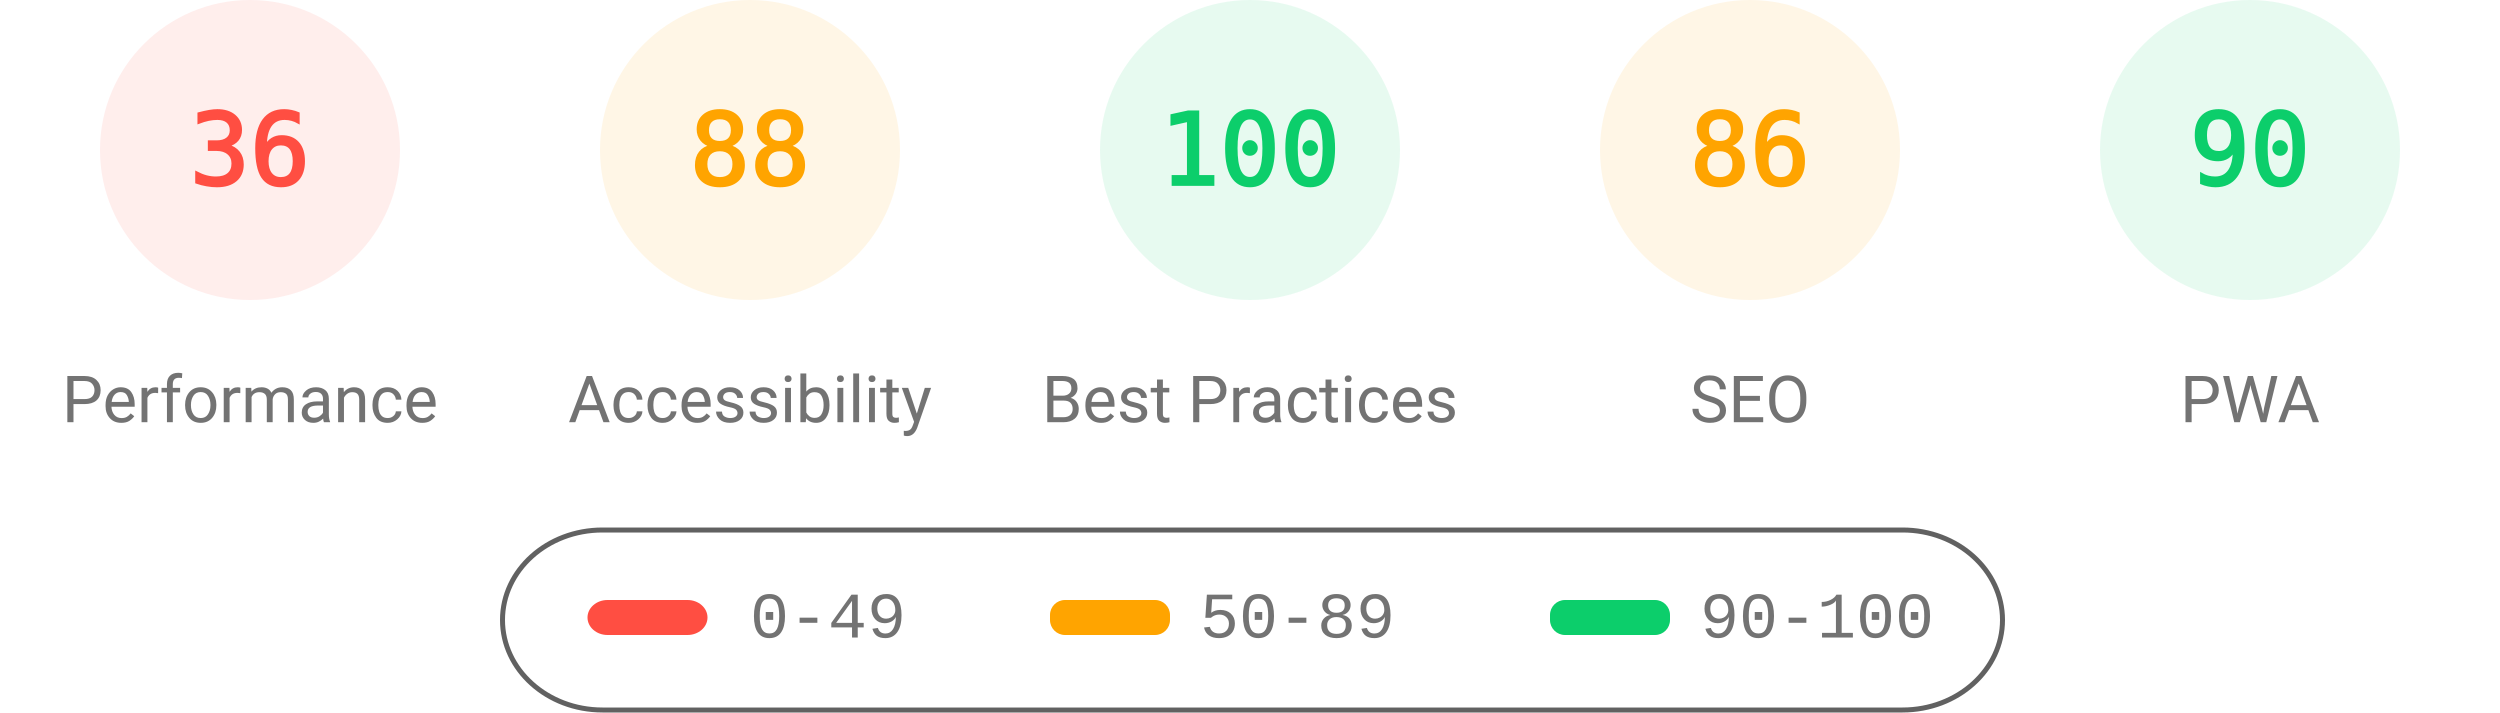
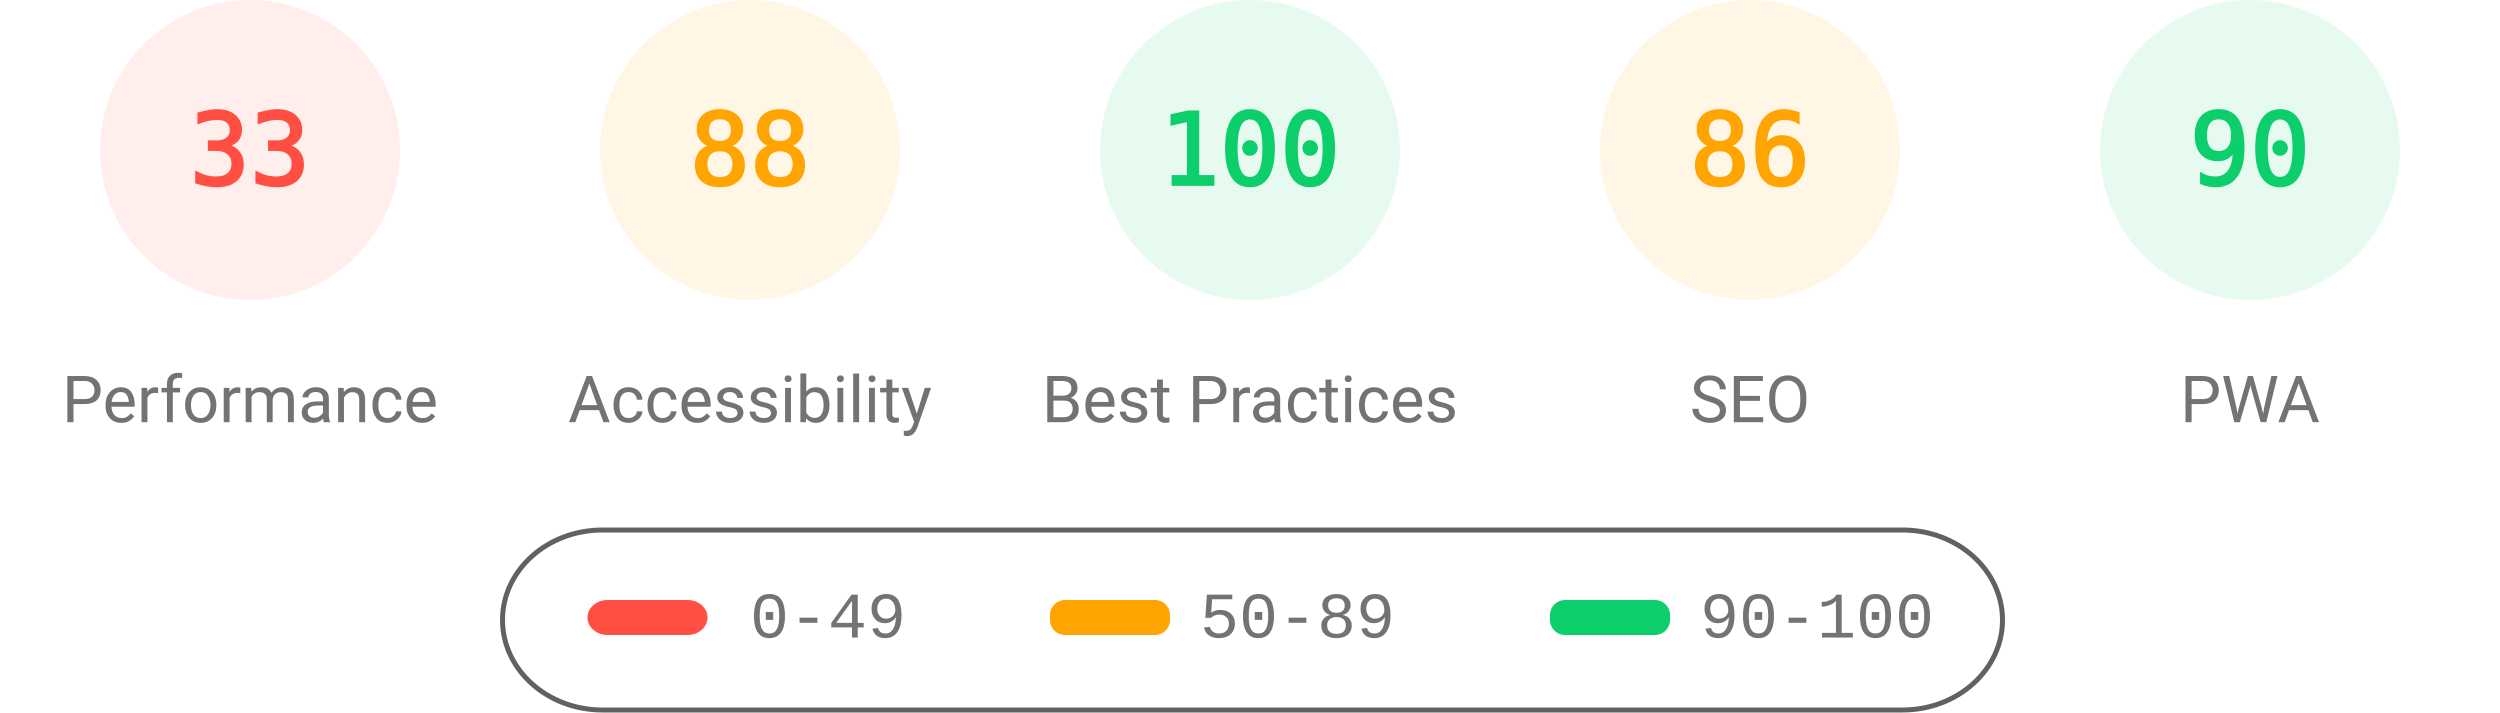
<svg xmlns="http://www.w3.org/2000/svg" fill="none" width="1000" height="285">
  <style>.gauge-base{opacity:.1}.gauge-arc{fill:none;animation-delay:250ms;stroke-linecap:round;transform:rotate(-90deg);transform-origin:100px 60px;animation:load-gauge 1s ease forwards}.guage-text{font-size:40px;font-family:monospace;text-align:center}.guage-red{color:#ff4e42;fill:#ff4e42;stroke:#ff4e42}.guage-orange{color:#ffa400;fill:#ffa400;stroke:#ffa400}.guage-green{color:#0cce6b;fill:#0cce6b;stroke:#0cce6b}.guage-undefined{color:#5c5c5c;fill:#5c5c5c;stroke:#5c5c5c}.guage-title{color:#737373;fill:#737373;stroke:none;font-size:26px;line-height:26px;font-family:Roboto,Halvetica,Arial,sans-serif}@keyframes load-gauge{from{stroke-dasharray:0 352.858}}</style>
  <svg class="guage-div guage-perf guage-red" viewBox="0 0 200 200" width="200" height="200">
    <circle class="gauge-base" r="56" cx="100" cy="60" stroke-width="8" />
-     <circle class="gauge-arc guage-arc-1" r="56" cx="100" cy="60" stroke-width="8" style="stroke-dasharray:126.669,351.858" />
-     <text class="guage-text" x="100" y="60" alignment-baseline="central" dominant-baseline="central" text-anchor="middle">36</text>
+     <circle class="gauge-arc guage-arc-1" r="56" cx="100" cy="60" stroke-width="8" style="stroke-dasharray:116.113,351.858" />
+     <text class="guage-text" x="100" y="60" alignment-baseline="central" dominant-baseline="central" text-anchor="middle">33</text>
    <text class="guage-title" x="100" y="160" alignment-baseline="central" dominant-baseline="central" text-anchor="middle">Performance</text>
  </svg>
  <svg class="guage-div guage-acc guage-orange" viewBox="0 0 200 200" width="200" height="200" x="200">
    <circle class="gauge-base" r="56" cx="100" cy="60" stroke-width="8" />
    <circle class="gauge-arc guage-arc-2" r="56" cx="100" cy="60" stroke-width="8" style="stroke-dasharray:309.635,351.858" />
    <text class="guage-text" x="100" y="60" alignment-baseline="central" dominant-baseline="central" text-anchor="middle">88</text>
    <text class="guage-title" x="100" y="160" alignment-baseline="central" dominant-baseline="central" text-anchor="middle">Accessibility</text>
  </svg>
  <svg class="guage-div guage-best guage-green" viewBox="0 0 200 200" width="200" height="200" x="400">
    <circle class="gauge-base" r="56" cx="100" cy="60" stroke-width="8" />
    <circle class="gauge-arc guage-arc-3" r="56" cx="100" cy="60" stroke-width="8" style="stroke-dasharray:351.858,351.858" />
    <text class="guage-text" x="100" y="60" alignment-baseline="central" dominant-baseline="central" text-anchor="middle">100</text>
    <text class="guage-title" x="100" y="160" alignment-baseline="central" dominant-baseline="central" text-anchor="middle">Best Practices</text>
  </svg>
  <svg class="guage-div guage-seo guage-orange" viewBox="0 0 200 200" width="200" height="200" x="600">
    <circle class="gauge-base" r="56" cx="100" cy="60" stroke-width="8" />
    <circle class="gauge-arc guage-arc-4" r="56" cx="100" cy="60" stroke-width="8" style="stroke-dasharray:302.598,351.858" />
    <text class="guage-text" x="100" y="60" alignment-baseline="central" dominant-baseline="central" text-anchor="middle">86</text>
    <text class="guage-title" x="100" y="160" alignment-baseline="central" dominant-baseline="central" text-anchor="middle">SEO</text>
  </svg>
  <svg class="guage-div guage-pwa guage-green" viewBox="0 0 200 200" width="200" height="200" x="800">
    <circle class="gauge-base" r="56" cx="100" cy="60" stroke-width="8" />
    <circle class="gauge-arc guage-arc-4" r="56" cx="100" cy="60" stroke-width="8" style="stroke-dasharray:316.672,351.858" />
    <text class="guage-text" x="100" y="60" alignment-baseline="central" dominant-baseline="central" text-anchor="middle">90</text>
    <text class="guage-title" x="100" y="160" alignment-baseline="central" dominant-baseline="central" text-anchor="middle">PWA</text>
  </svg>
  <svg width="604" height="76" x="200" y="210">
    <path fill="none" id="canvas_background" d="M-1-1h604v80H-1z" />
    <rect fill-opacity="0" stroke="#616161" stroke-width="2" rx="40" id="svg_2" height="72" width="600" y="2" x="1" fill="#000" />
    <rect stroke="#000" rx="8" id="svg_3" height="14" width="48" y="30" x="35" stroke-opacity="null" stroke-width="0" fill="#ff4e42" />
    <rect stroke="#000" rx="6" id="svg_4" height="14" width="48" y="30" x="220" stroke-opacity="null" stroke-width="0" fill="#ffa400" />
    <rect stroke="#000" rx="6" id="svg_5" height="14" width="48" y="30" x="420" stroke-opacity="null" stroke-width="0" fill="#0cce6b" />
    <text xml:space="preserve" text-anchor="start" font-family="'Courier New', Courier, monospace" font-size="26" id="svg_6" y="45" x="100" stroke-opacity="null" stroke-width="0" stroke="#000" fill="#737373">0-49</text>
    <text xml:space="preserve" text-anchor="start" font-family="'Courier New', Courier, monospace" font-size="26" id="svg_7" y="45" x="280" stroke-opacity="null" stroke-width="0" stroke="#000" fill="#737373">50-89</text>
    <text xml:space="preserve" text-anchor="start" font-family="'Courier New', Courier, monospace" font-size="26" id="svg_8" y="45" x="480" stroke-opacity="null" stroke-width="0" stroke="#000" fill="#737373">90-100</text>
  </svg>
</svg>
